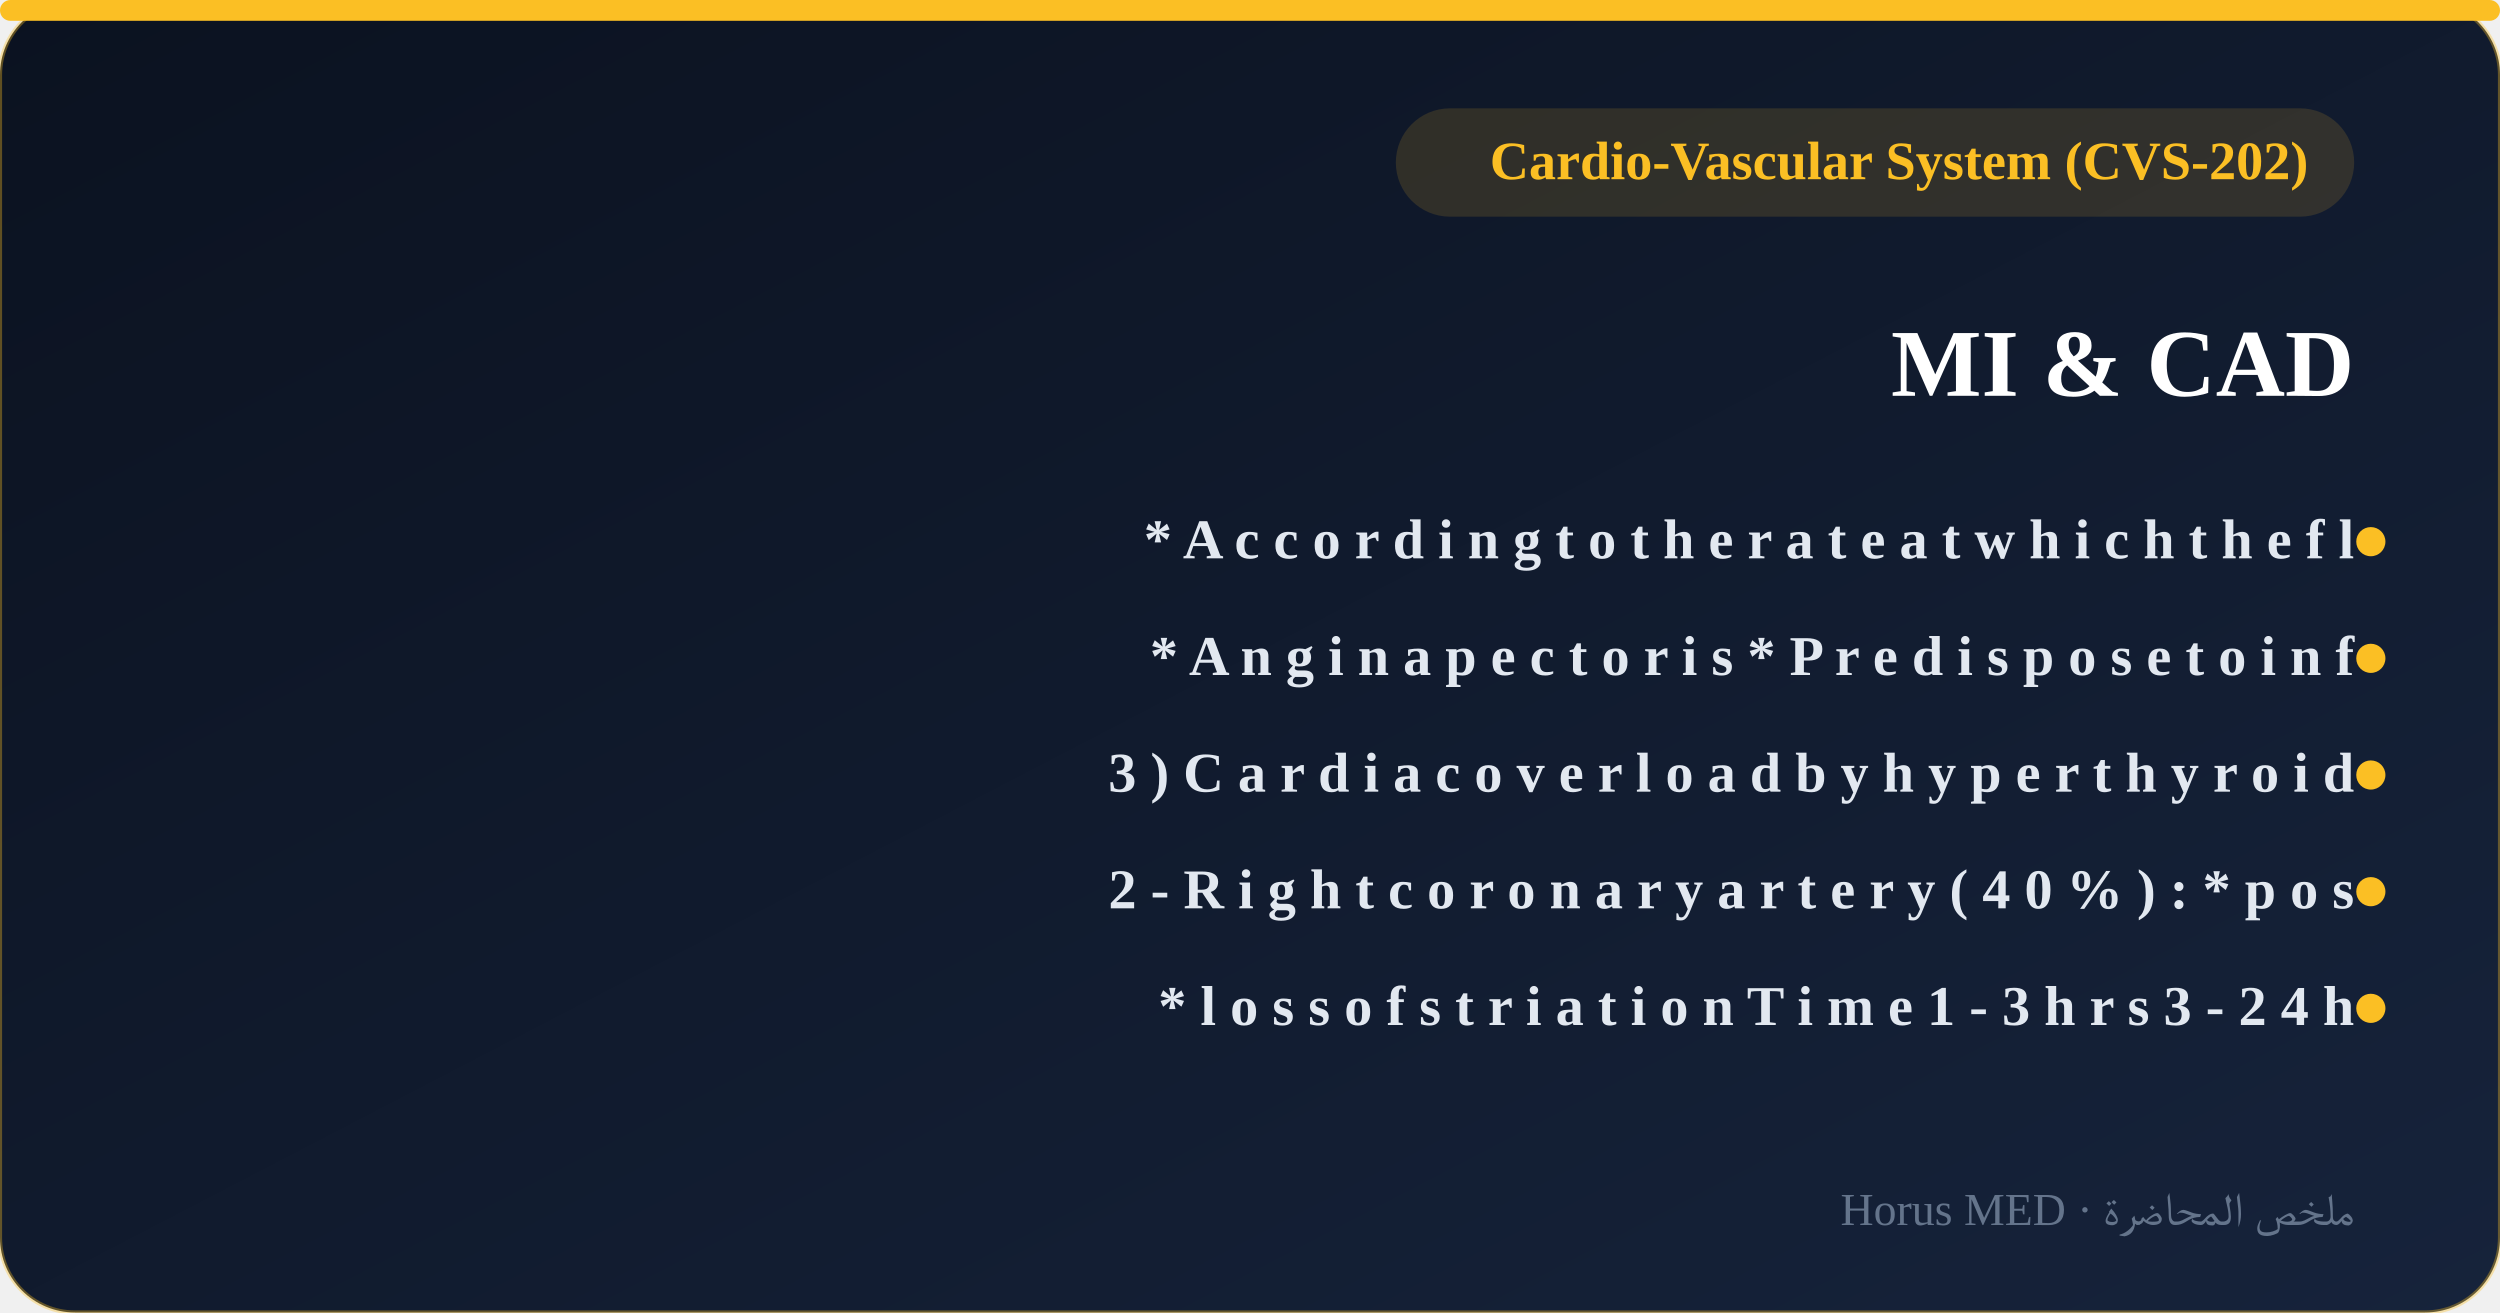
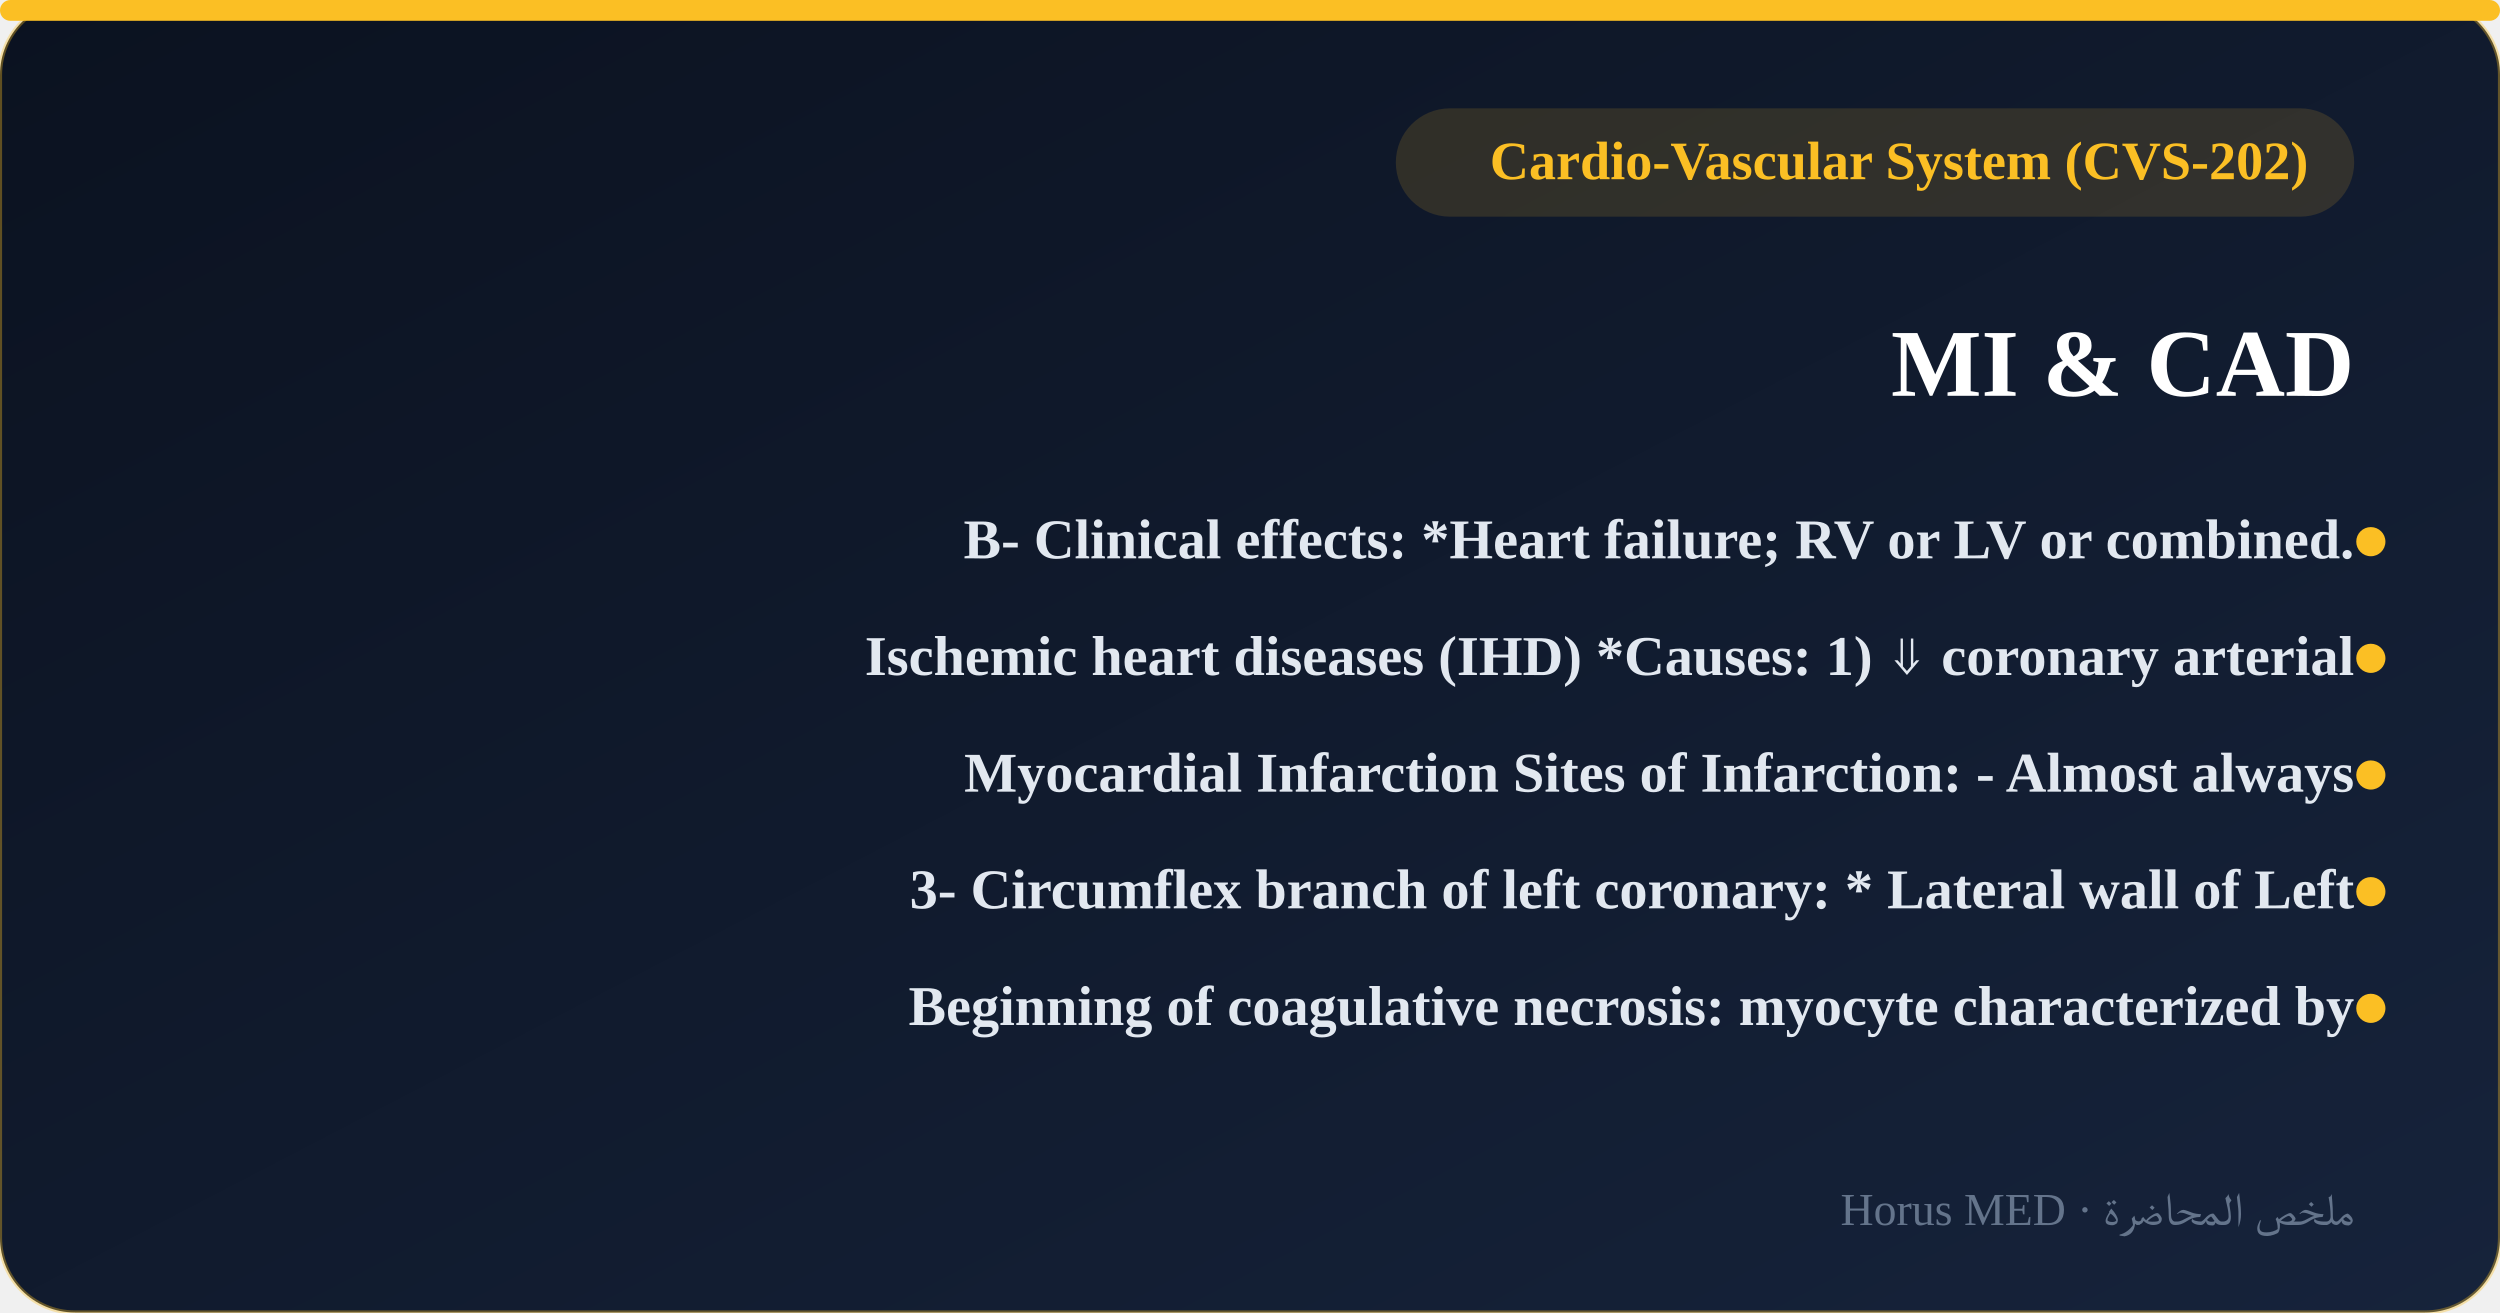
<svg xmlns="http://www.w3.org/2000/svg" width="1200" height="630" viewBox="0 0 1200 630">
  <defs>
    <linearGradient id="bg" x1="0" y1="0" x2="1" y2="1">
      <stop offset="0" stop-color="#0b1220" />
      <stop offset="1" stop-color="#16233b" />
    </linearGradient>
  </defs>
  <rect width="1200" height="630" rx="36" fill="url(#bg)" />
  <rect width="1200" height="630" rx="36" fill="none" stroke="#fbbf24" stroke-opacity="0.35" stroke-width="2" />
  <rect x="0" y="0" width="1200" height="10" rx="5" fill="#fbbf24" />
  <rect x="670" y="52" width="460" height="52" rx="26" fill="#fbbf24" fill-opacity="0.14" />
  <text x="1108" y="86" text-anchor="end" font-size="26" fill="#fbbf24" font-weight="700">Cardio-Vascular System (CVS-202)</text>
  <text x="1130" y="190" text-anchor="end" font-size="46" fill="#ffffff" font-weight="800">
    <tspan x="1130" dy="0">MI &amp; CAD</tspan>
  </text>
  <circle cx="1138" cy="260" r="7" fill="#fbbf24" />
-   <text x="1130" y="268" text-anchor="end" font-size="27" fill="#e2e8f0" font-weight="600">* A c c o r d i n g t o t h e r a t e a t w h i c h t h e f l</text>
+   <text x="1130" y="268" text-anchor="end" font-size="27" fill="#e2e8f0" font-weight="600">B- Clinical effects: *Heart failure; RV or LV or combined.</text>
  <circle cx="1138" cy="316" r="7" fill="#fbbf24" />
-   <text x="1130" y="324" text-anchor="end" font-size="27" fill="#e2e8f0" font-weight="600">* A n g i n a p e c t o r i s * P r e d i s p o s e t o i n f</text>
+   <text x="1130" y="324" text-anchor="end" font-size="27" fill="#e2e8f0" font-weight="600">Ischemic heart diseases (IHD) *Causes: 1) ⇓ coronary arterial</text>
  <circle cx="1138" cy="372" r="7" fill="#fbbf24" />
-   <text x="1130" y="380" text-anchor="end" font-size="27" fill="#e2e8f0" font-weight="600">3 ) C a r d i a c o v e r l o a d b y h y p e r t h y r o i d</text>
+   <text x="1130" y="380" text-anchor="end" font-size="27" fill="#e2e8f0" font-weight="600">Myocardial Infarction Sites of Infarction: - Almost always</text>
  <circle cx="1138" cy="428" r="7" fill="#fbbf24" />
-   <text x="1130" y="436" text-anchor="end" font-size="27" fill="#e2e8f0" font-weight="600">2 - R i g h t c o r o n a r y a r t e r y ( 4 0 % ) : * p o s</text>
+   <text x="1130" y="436" text-anchor="end" font-size="27" fill="#e2e8f0" font-weight="600">3- Circumflex branch of left coronary: * Lateral wall of Left</text>
  <circle cx="1138" cy="484" r="7" fill="#fbbf24" />
-   <text x="1130" y="492" text-anchor="end" font-size="27" fill="#e2e8f0" font-weight="600">* l o s s o f s t r i a t i o n T i m e 1 - 3 h r s 3 - 2 4 h</text>
+   <text x="1130" y="492" text-anchor="end" font-size="27" fill="#e2e8f0" font-weight="600">Beginning of coagulative necrosis: myocyte characterized by</text>
  <text x="1130" y="588" text-anchor="end" font-size="22" fill="#64748b">Horus MED · ملخص المحاضرة</text>
</svg>
